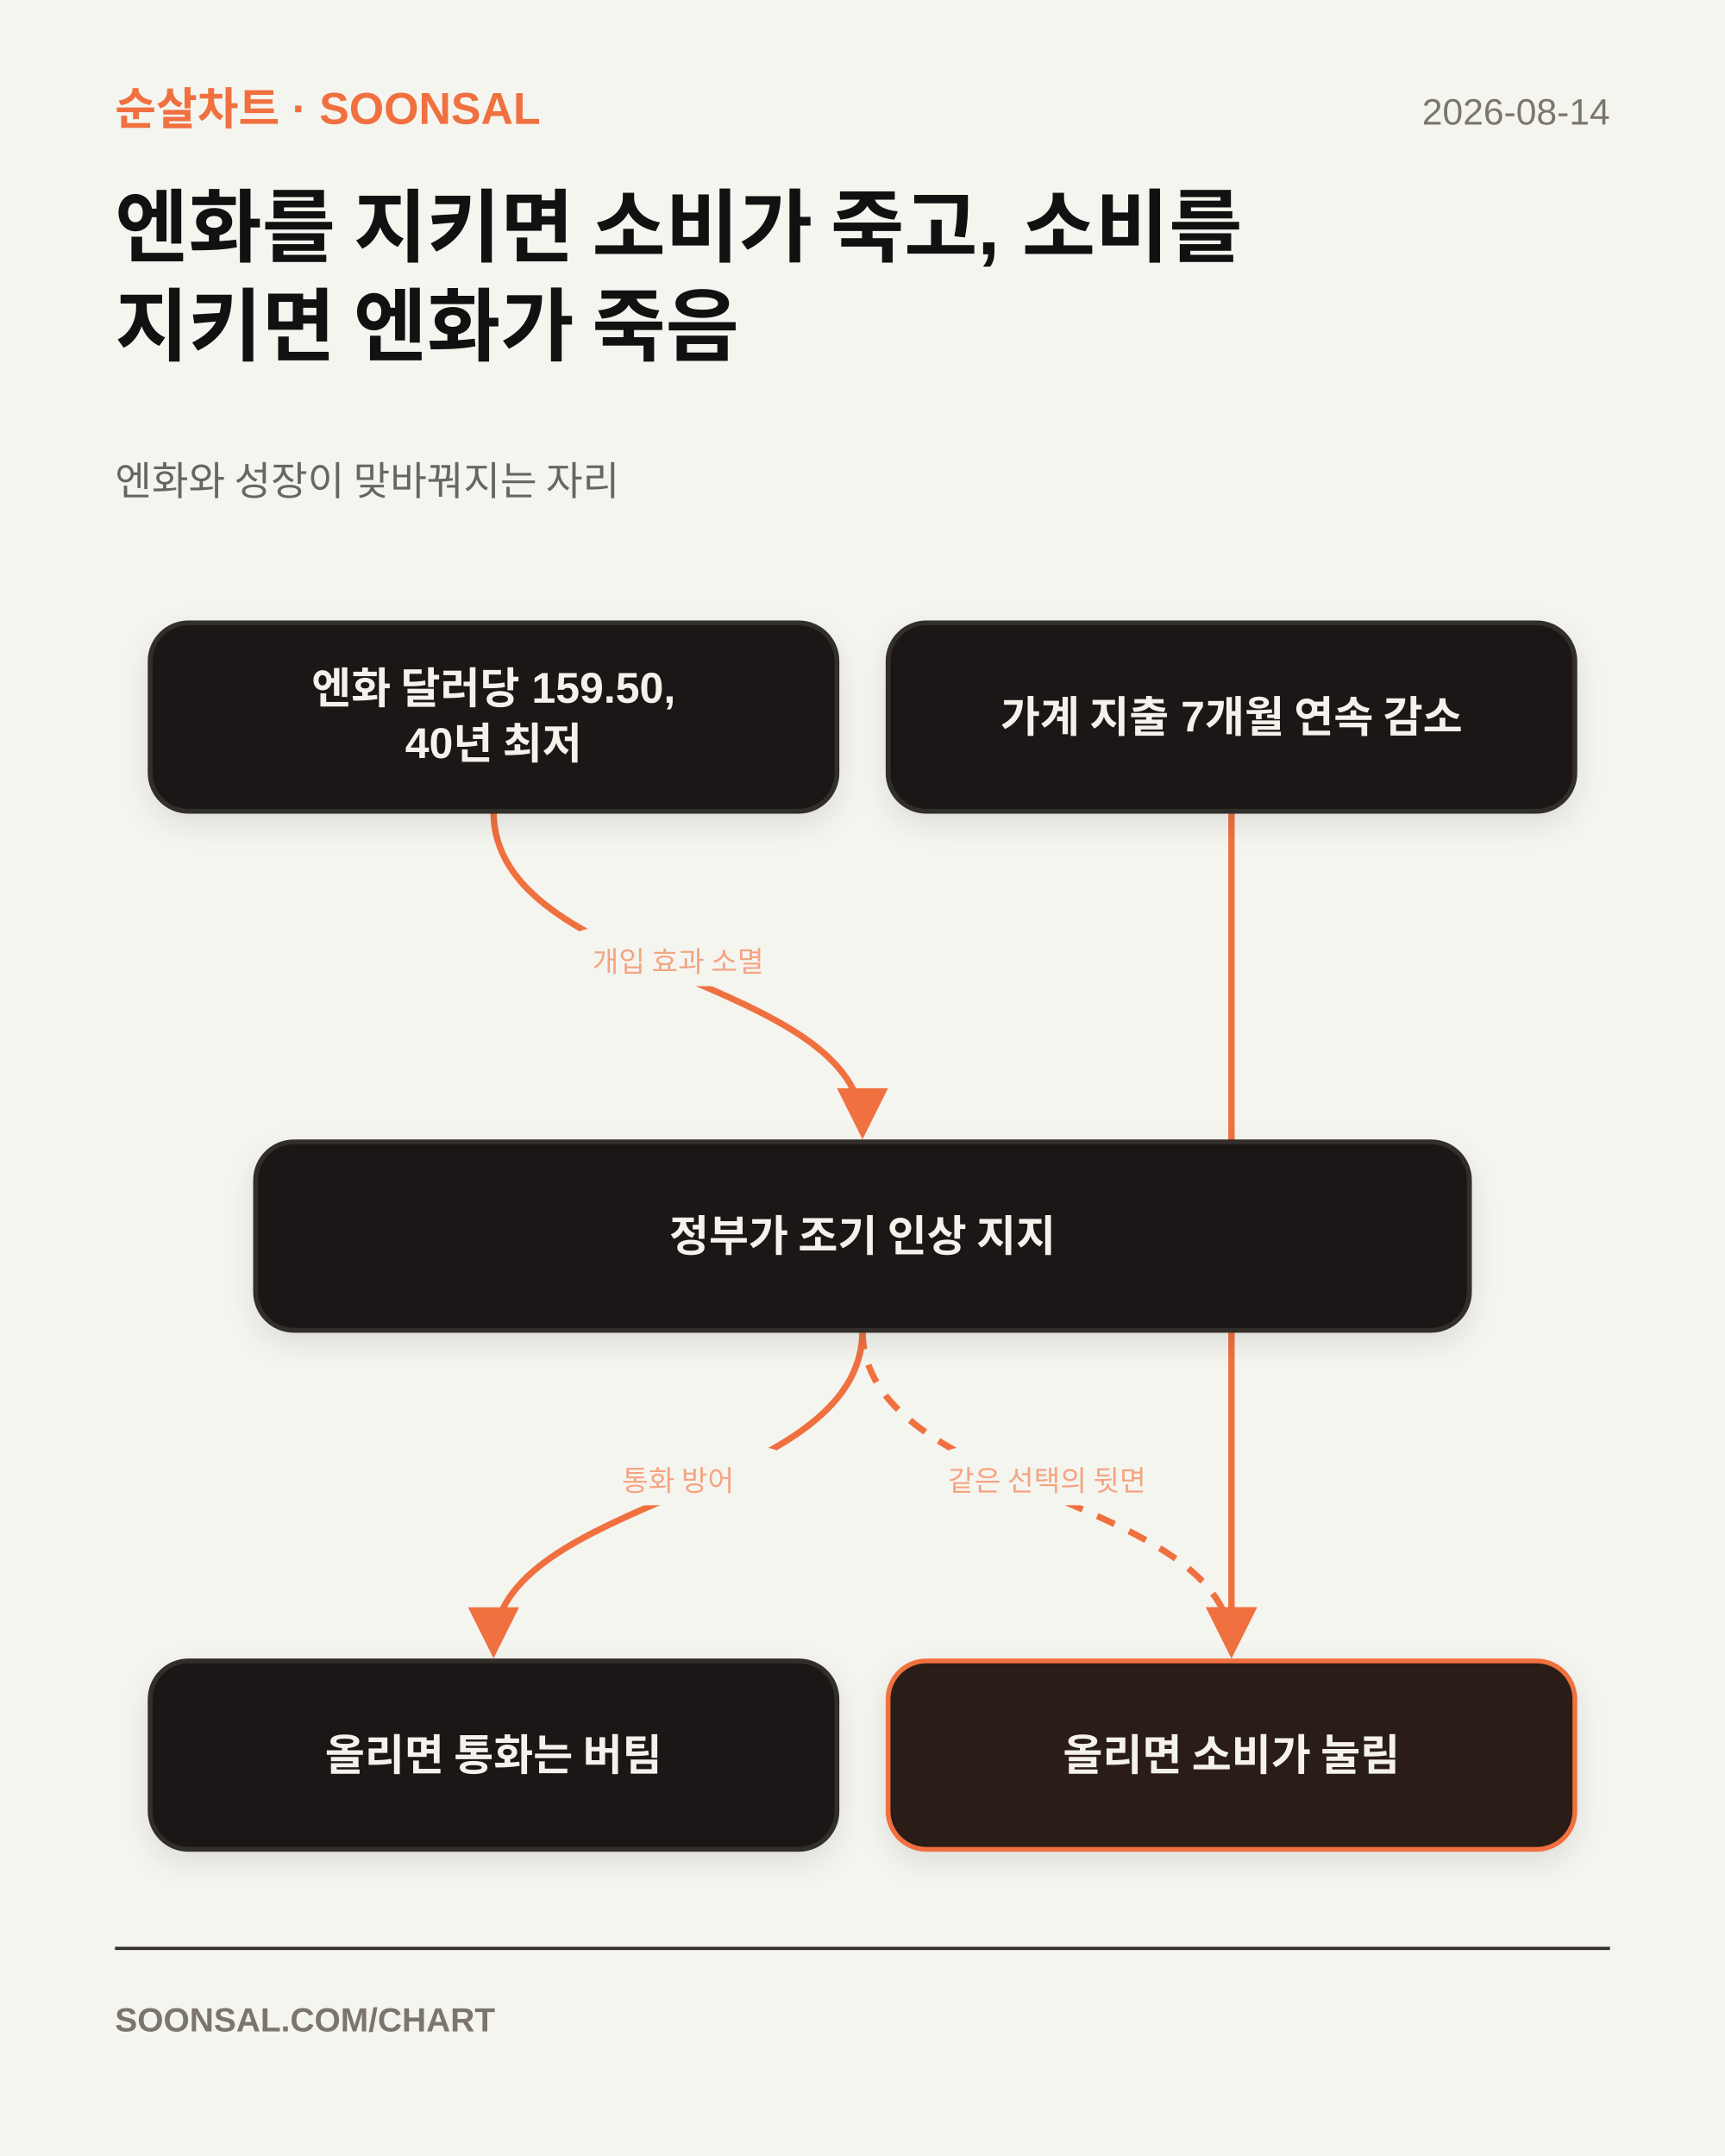
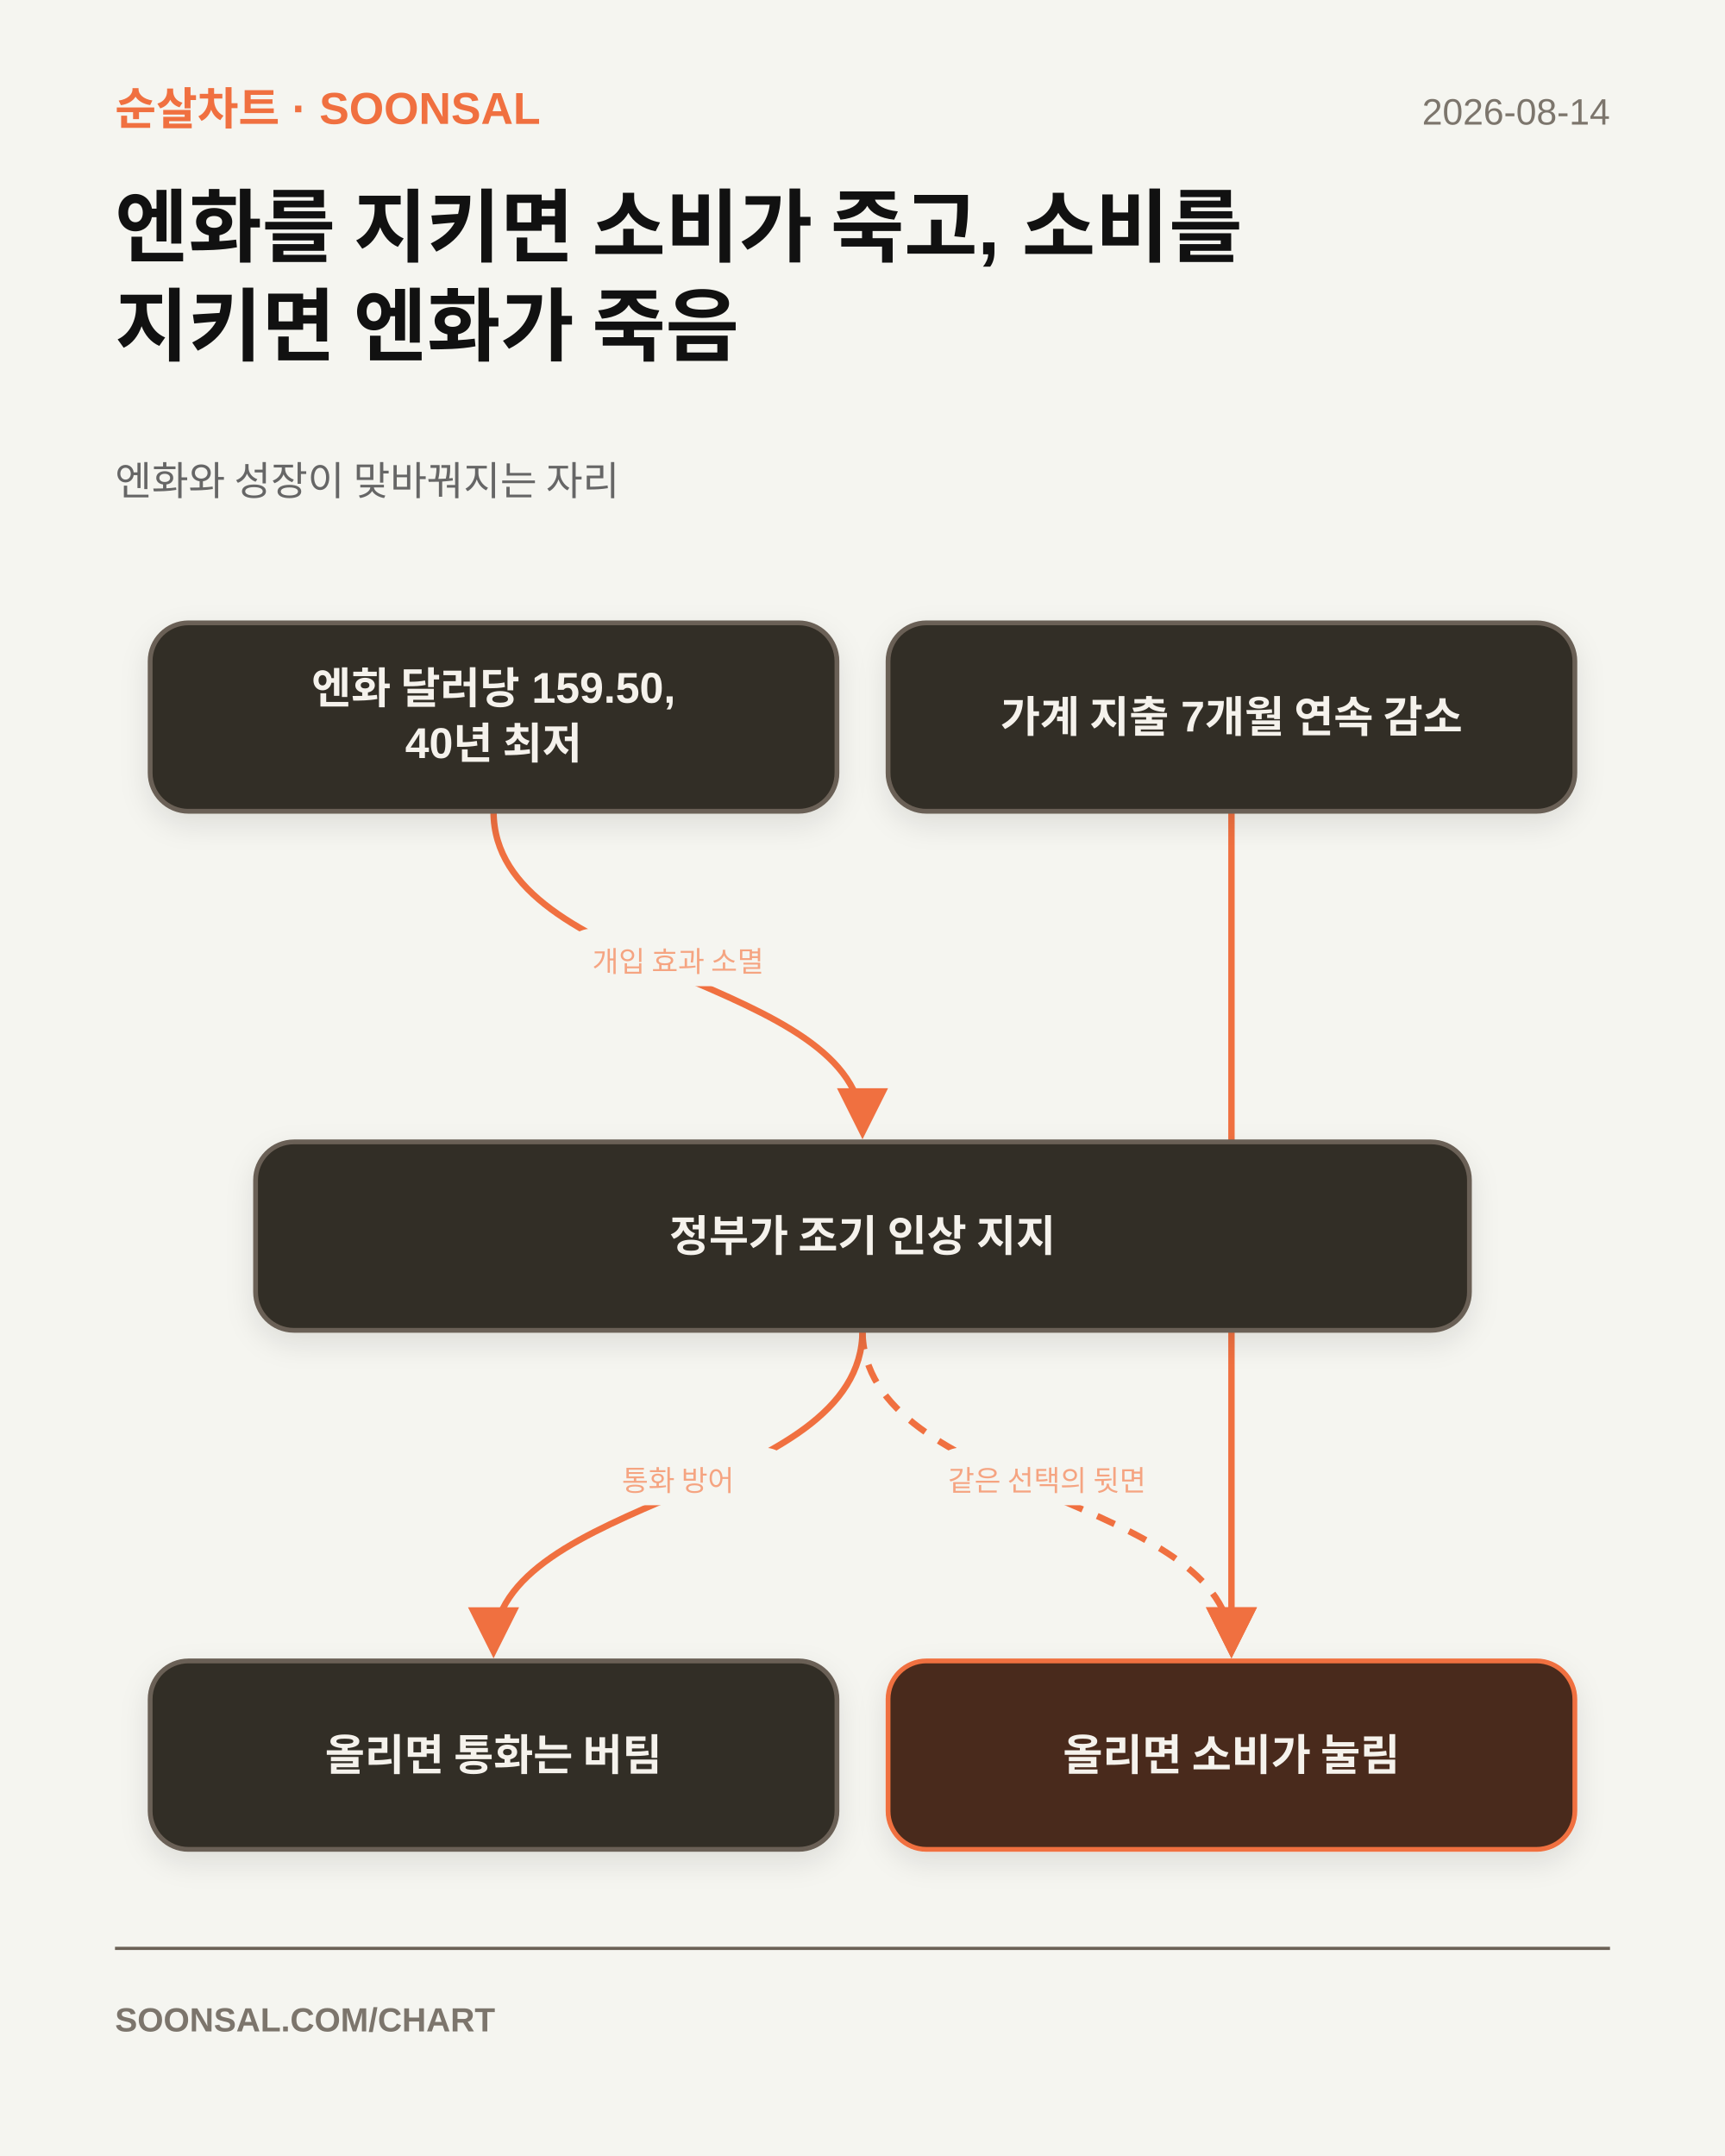
<svg xmlns="http://www.w3.org/2000/svg" width="1080" height="1350" viewBox="0 0 1080 1350">
  <defs>
    <filter id="shadow" x="-20%" y="-20%" width="140%" height="160%">
      <feDropShadow dx="0" dy="7" stdDeviation="9" flood-color="#111111" flood-opacity=".10" />
    </filter>
    <marker id="arrow" viewBox="0 0 10 10" refX="8" refY="5" markerWidth="8" markerHeight="8" orient="auto-start-reverse">
      <path d="M 0 0 L 10 5 L 0 10 z" fill="#F07040" />
    </marker>
  </defs>
  <rect width="1080" height="1350" fill="#F5F5F0" />
  <text x="72" y="78" font-family="Apple SD Gothic Neo,Malgun Gothic,Arial,sans-serif" font-size="28" font-weight="800" fill="#F07040">순살차트 · SOONSAL</text>
  <text x="1008" y="78" text-anchor="end" font-family="Apple SD Gothic Neo,Malgun Gothic,Arial,sans-serif" font-size="23" fill="#7C756C">2026-08-14</text>
  <text x="72" y="160" font-family="Apple SD Gothic Neo,Malgun Gothic,Arial,sans-serif" font-size="50" font-weight="800" fill="#111111">엔화를 지키면 소비가 죽고, 소비를</text>
  <text x="72" y="222" font-family="Apple SD Gothic Neo,Malgun Gothic,Arial,sans-serif" font-size="50" font-weight="800" fill="#111111">지키면 엔화가 죽음</text>
  <text x="72" y="310" font-family="Apple SD Gothic Neo,Malgun Gothic,Arial,sans-serif" font-size="25" fill="#666666">엔화와 성장이 맞바꿔지는 자리</text>
  <path d="M 309.0 508.0 C 309.0 611.5, 540.0 611.5, 540.0 707.0" fill="none" stroke="#F07040" stroke-width="4" marker-end="url(#arrow)" />
  <rect x="352.5" y="581.5" width="144" height="36" rx="18" fill="#F5F5F0" />
  <text x="424.5" y="608.5" text-anchor="middle" font-family="Apple SD Gothic Neo,Malgun Gothic,Arial,sans-serif" font-size="18" fill="#F5A481">개입 효과 소멸</text>
  <path d="M 540.0 833.0 C 540.0 936.5, 309.0 936.5, 309.0 1032.0" fill="none" stroke="#F07040" stroke-width="4" marker-end="url(#arrow)" />
  <rect x="352.5" y="906.5" width="144" height="36" rx="18" fill="#F5F5F0" />
  <text x="424.5" y="933.5" text-anchor="middle" font-family="Apple SD Gothic Neo,Malgun Gothic,Arial,sans-serif" font-size="18" fill="#F5A481">통화 방어</text>
  <path d="M 771.0 508.0 C 771.0 774.0, 771.0 774.0, 771.0 1032.0" fill="none" stroke="#F07040" stroke-width="4" marker-end="url(#arrow)" />
  <rect x="699.0" y="744.0" width="144" height="36" rx="18" fill="#F5F5F0" />
  <text x="771.0" y="771.0" text-anchor="middle" font-family="Apple SD Gothic Neo,Malgun Gothic,Arial,sans-serif" font-size="18" fill="#F5A481">이미 약한 소비</text>
  <path d="M 540.0 833.0 C 540.0 936.5, 771.0 936.5, 771.0 1032.0" fill="none" stroke="#F07040" stroke-width="4" stroke-dasharray="12 10" marker-end="url(#arrow)" />
  <rect x="583.5" y="906.5" width="144" height="36" rx="18" fill="#F5F5F0" />
  <text x="655.5" y="933.5" text-anchor="middle" font-family="Apple SD Gothic Neo,Malgun Gothic,Arial,sans-serif" font-size="18" fill="#F5A481">같은 선택의 뒷면</text>
-   <rect x="94.0" y="390.0" width="430.0" height="118" rx="24" fill="#1C1917" stroke="#332E29" stroke-width="3" filter="url(#shadow)" />
+   <rect x="94.0" y="390.0" width="430.0" height="118" rx="24" fill="#332E26" stroke="#6B6156" stroke-width="3" filter="url(#shadow)" />
  <text x="309.0" y="431.0" text-anchor="middle" dominant-baseline="middle" font-family="Apple SD Gothic Neo,Malgun Gothic,Arial,sans-serif" font-size="27" font-weight="700" fill="#F5F2EC">엔화 달러당 159.50,</text>
  <text x="309.0" y="467.0" text-anchor="middle" dominant-baseline="middle" font-family="Apple SD Gothic Neo,Malgun Gothic,Arial,sans-serif" font-size="27" font-weight="700" fill="#F5F2EC">40년 최저</text>
-   <rect x="556.0" y="390.0" width="430.0" height="118" rx="24" fill="#1C1917" stroke="#332E29" stroke-width="3" filter="url(#shadow)" />
+   <rect x="556.0" y="390.0" width="430.0" height="118" rx="24" fill="#332E26" stroke="#6B6156" stroke-width="3" filter="url(#shadow)" />
  <text x="771.0" y="449.0" text-anchor="middle" dominant-baseline="middle" font-family="Apple SD Gothic Neo,Malgun Gothic,Arial,sans-serif" font-size="27" font-weight="700" fill="#F5F2EC">가계 지출 7개월 연속 감소</text>
-   <rect x="160.0" y="715.0" width="760.0" height="118" rx="24" fill="#1C1917" stroke="#332E29" stroke-width="3" filter="url(#shadow)" />
+   <rect x="160.0" y="715.0" width="760.0" height="118" rx="24" fill="#332E26" stroke="#6B6156" stroke-width="3" filter="url(#shadow)" />
  <text x="540.0" y="774.0" text-anchor="middle" dominant-baseline="middle" font-family="Apple SD Gothic Neo,Malgun Gothic,Arial,sans-serif" font-size="27" font-weight="700" fill="#F5F2EC">정부가 조기 인상 지지</text>
-   <rect x="94.0" y="1040.0" width="430.0" height="118" rx="24" fill="#1C1917" stroke="#332E29" stroke-width="3" filter="url(#shadow)" />
+   <rect x="94.0" y="1040.0" width="430.0" height="118" rx="24" fill="#332E26" stroke="#6B6156" stroke-width="3" filter="url(#shadow)" />
  <text x="309.0" y="1099.0" text-anchor="middle" dominant-baseline="middle" font-family="Apple SD Gothic Neo,Malgun Gothic,Arial,sans-serif" font-size="27" font-weight="700" fill="#F5F2EC">올리면 통화는 버팀</text>
-   <rect x="556.0" y="1040.0" width="430.0" height="118" rx="24" fill="#2A1C15" stroke="#F07040" stroke-width="3" filter="url(#shadow)" />
+   <rect x="556.0" y="1040.0" width="430.0" height="118" rx="24" fill="#4A2C1A" stroke="#F07040" stroke-width="3" filter="url(#shadow)" />
  <text x="771.0" y="1099.0" text-anchor="middle" dominant-baseline="middle" font-family="Apple SD Gothic Neo,Malgun Gothic,Arial,sans-serif" font-size="27" font-weight="700" fill="#F5F2EC">올리면 소비가 눌림</text>
-   <line x1="72" y1="1220" x2="1008" y2="1220" stroke="#332E29" stroke-width="2" />
+   <line x1="72" y1="1220" x2="1008" y2="1220" stroke="#6B6156" stroke-width="2" />
  <text x="72" y="1272" font-family="Apple SD Gothic Neo,Malgun Gothic,Arial,sans-serif" font-size="21" font-weight="700" fill="#7C756C">SOONSAL.COM/CHART</text>
</svg>
